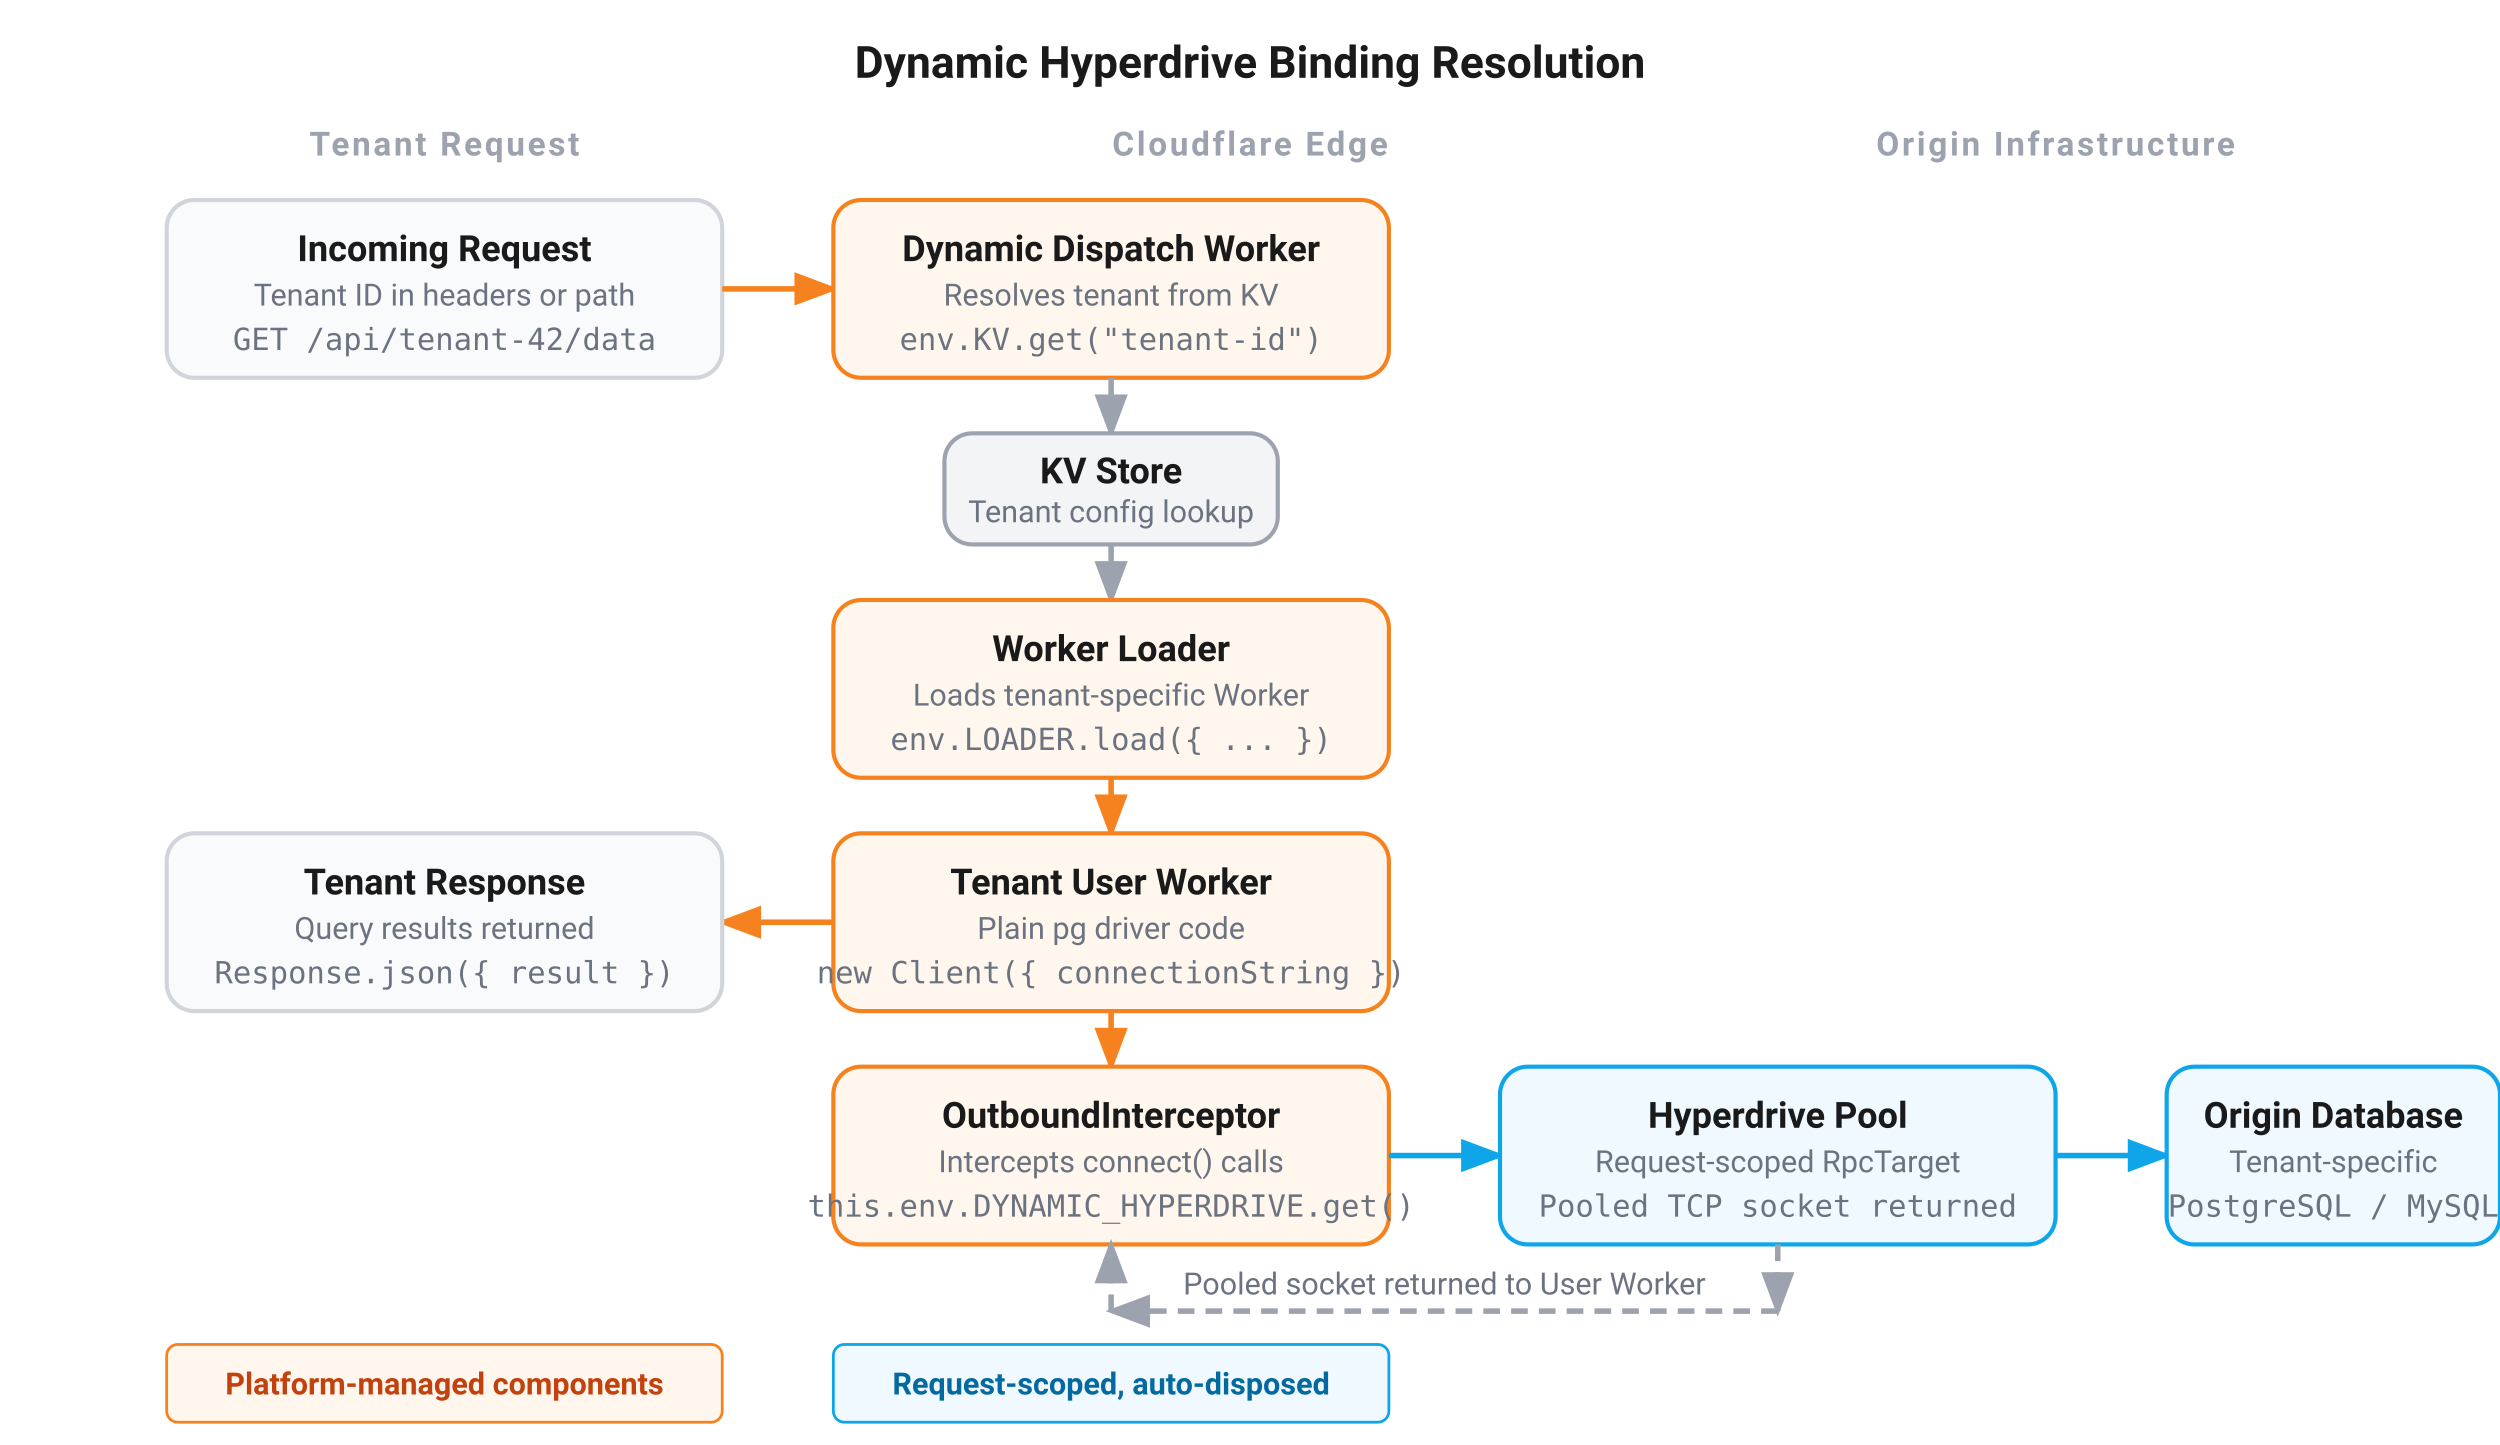
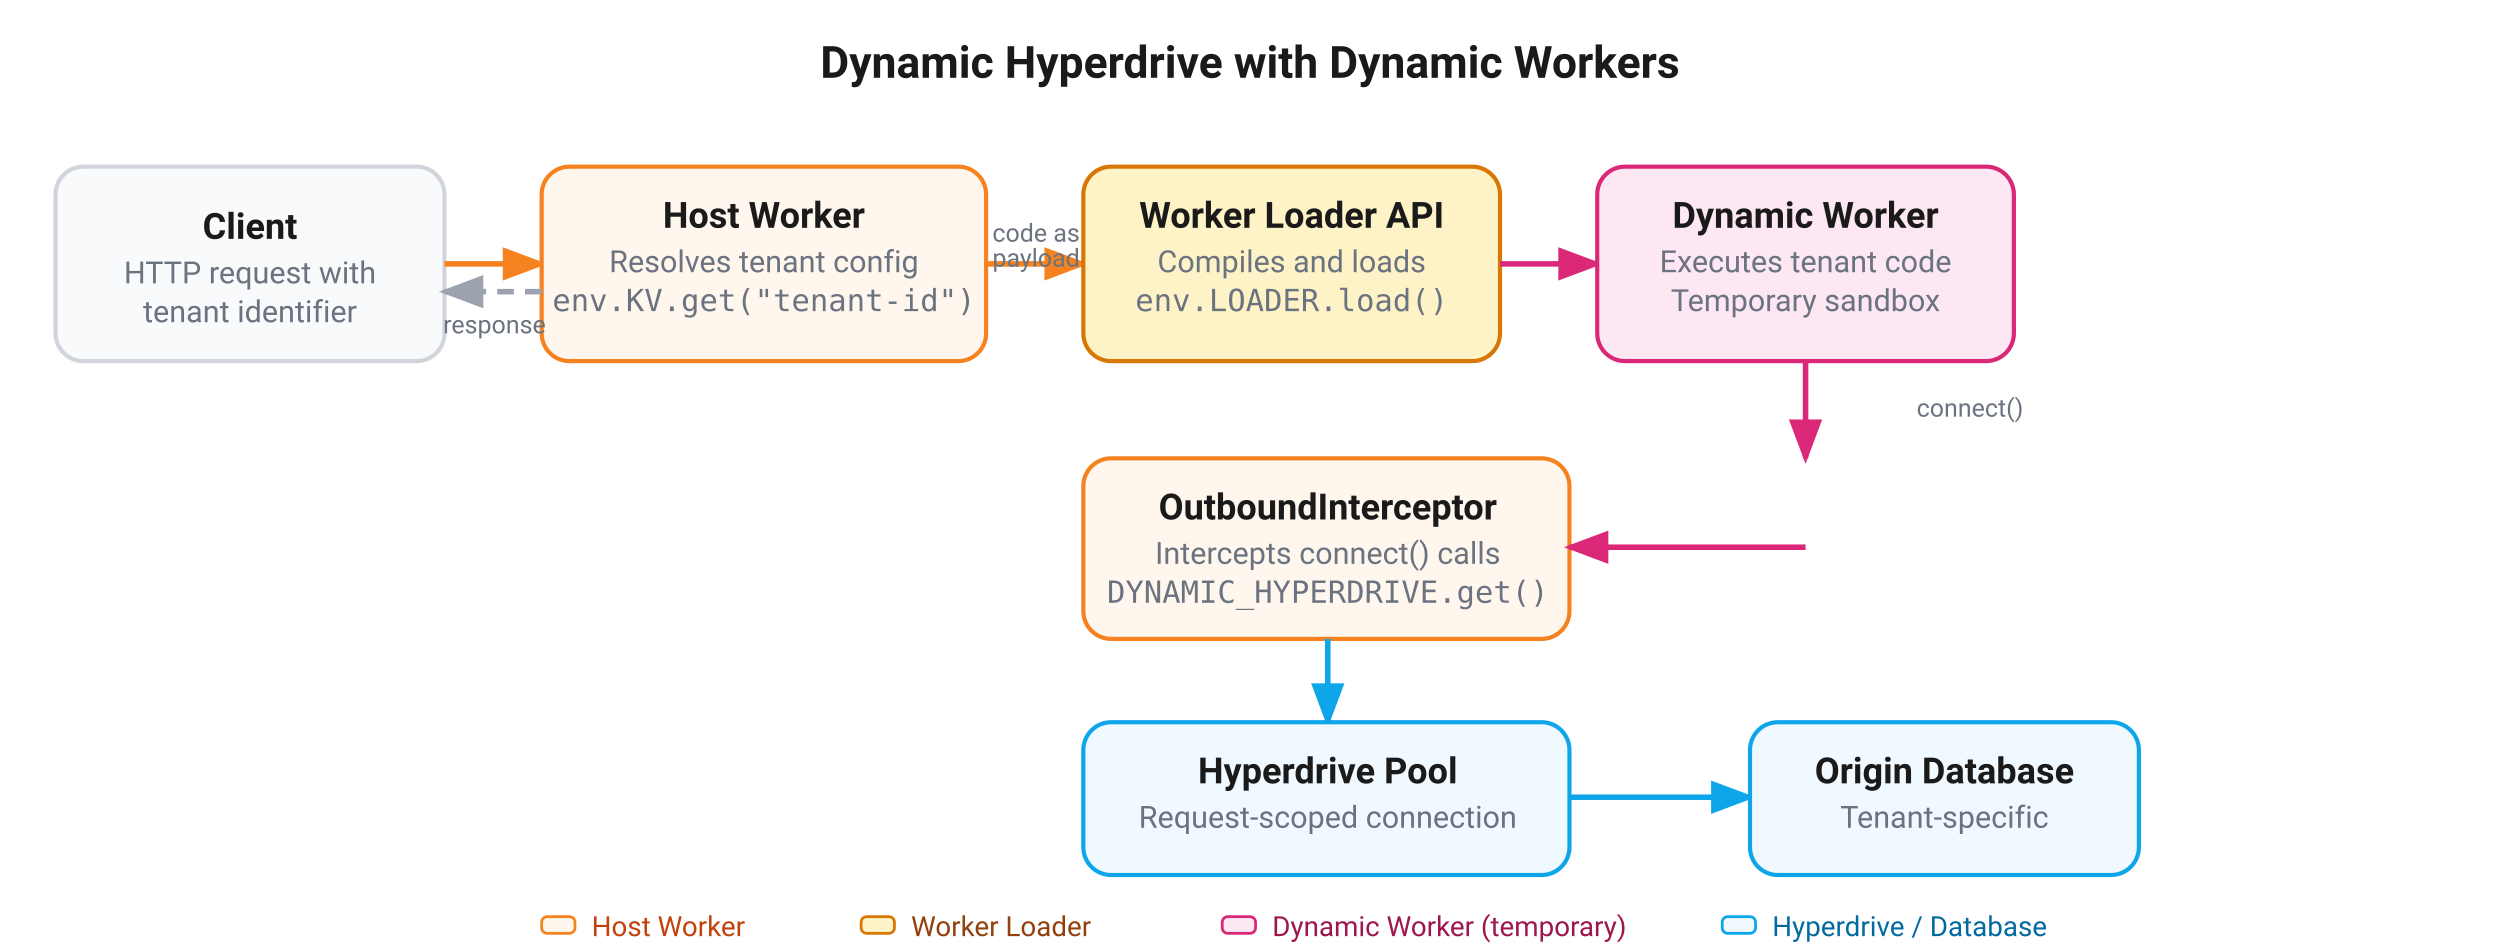
- <svg xmlns="http://www.w3.org/2000/svg" viewBox="0 0 900 520" fill="none">
+ <svg xmlns="http://www.w3.org/2000/svg" viewBox="0 0 900 340" fill="none">
  <style>
    text { font-family: -apple-system, BlinkMacSystemFont, 'Segoe UI', Roboto, sans-serif; }
    .title { font-size: 16px; font-weight: 700; fill: #1a1a1a; }
    .label { font-size: 13px; font-weight: 600; fill: #1a1a1a; }
    .sublabel { font-size: 11px; fill: #6b7280; }
    .code { font-size: 11px; fill: #6b7280; font-family: 'SF Mono', 'Fira Code', monospace; }
    .box { rx: 10; stroke-width: 1.5; }
-     .box-tenant { fill: #f9fafb; stroke: #d1d5db; }
-     .box-platform { fill: #fff7ed; stroke: #f6821f; }
+     .box-client { fill: #f9fafb; stroke: #d1d5db; }
+     .box-host { fill: #fff7ed; stroke: #f6821f; }
+     .box-loader { fill: #fef3c7; stroke: #d97706; }
+     .box-dynamic { fill: #fce7f3; stroke: #db2777; }
    .box-db { fill: #f0f9ff; stroke: #0ea5e9; }
-     .box-kv { fill: #f3f4f6; stroke: #9ca3af; }
    .arrow { stroke: #9ca3af; stroke-width: 2; fill: none; marker-end: url(#arr); }
    .arrow-orange { stroke: #f6821f; stroke-width: 2; fill: none; marker-end: url(#arr-orange); }
    .arrow-blue { stroke: #0ea5e9; stroke-width: 2; fill: none; marker-end: url(#arr-blue); }
+     .arrow-pink { stroke: #db2777; stroke-width: 2; fill: none; marker-end: url(#arr-pink); }
    .dashed { stroke-dasharray: 6,4; }
-     .section-label { font-size: 12px; font-weight: 700; fill: #9ca3af; text-transform: uppercase; letter-spacing: 0.08em; }
  </style>
  <defs>
    <marker id="arr" markerWidth="8" markerHeight="6" refX="7" refY="3" orient="auto">
      <polygon points="0 0, 8 3, 0 6" fill="#9ca3af" />
    </marker>
    <marker id="arr-orange" markerWidth="8" markerHeight="6" refX="7" refY="3" orient="auto">
      <polygon points="0 0, 8 3, 0 6" fill="#f6821f" />
    </marker>
    <marker id="arr-blue" markerWidth="8" markerHeight="6" refX="7" refY="3" orient="auto">
      <polygon points="0 0, 8 3, 0 6" fill="#0ea5e9" />
    </marker>
+     <marker id="arr-pink" markerWidth="8" markerHeight="6" refX="7" refY="3" orient="auto">
+       <polygon points="0 0, 8 3, 0 6" fill="#db2777" />
+     </marker>
+     <marker id="arr-return" markerWidth="8" markerHeight="6" refX="7" refY="3" orient="auto">
+       <polygon points="0 0, 8 3, 0 6" fill="#9ca3af" />
+     </marker>
  </defs>
-   <text x="450" y="28" text-anchor="middle" class="title">Dynamic Hyperdrive Binding Resolution</text>
-   <text x="160" y="56" text-anchor="middle" class="section-label">Tenant Request</text>
-   <text x="450" y="56" text-anchor="middle" class="section-label">Cloudflare Edge</text>
-   <text x="740" y="56" text-anchor="middle" class="section-label">Origin Infrastructure</text>
-   <rect x="60" y="72" width="200" height="64" class="box box-tenant" />
-   <text x="160" y="94" text-anchor="middle" class="label">Incoming Request</text>
-   <text x="160" y="110" text-anchor="middle" class="sublabel">Tenant ID in headers or path</text>
-   <text x="160" y="126" text-anchor="middle" class="code">GET /api/tenant-42/data</text>
-   <line x1="260" y1="104" x2="300" y2="104" class="arrow-orange" />
-   <rect x="300" y="72" width="200" height="64" class="box box-platform" />
-   <text x="400" y="94" text-anchor="middle" class="label">Dynamic Dispatch Worker</text>
-   <text x="400" y="110" text-anchor="middle" class="sublabel">Resolves tenant from KV</text>
-   <text x="400" y="126" text-anchor="middle" class="code">env.KV.get("tenant-id")</text>
-   <line x1="400" y1="136" x2="400" y2="156" class="arrow" />
-   <rect x="340" y="156" width="120" height="40" class="box box-kv" />
-   <text x="400" y="174" text-anchor="middle" class="label">KV Store</text>
-   <text x="400" y="188" text-anchor="middle" class="sublabel">Tenant config lookup</text>
-   <line x1="400" y1="196" x2="400" y2="216" class="arrow" />
-   <rect x="300" y="216" width="200" height="64" class="box box-platform" />
-   <text x="400" y="238" text-anchor="middle" class="label">Worker Loader</text>
-   <text x="400" y="254" text-anchor="middle" class="sublabel">Loads tenant-specific Worker</text>
-   <text x="400" y="270" text-anchor="middle" class="code">env.LOADER.load({ ... })</text>
-   <line x1="400" y1="280" x2="400" y2="300" class="arrow-orange" />
-   <rect x="300" y="300" width="200" height="64" class="box box-platform" />
-   <text x="400" y="322" text-anchor="middle" class="label">Tenant User Worker</text>
-   <text x="400" y="338" text-anchor="middle" class="sublabel">Plain pg driver code</text>
-   <text x="400" y="354" text-anchor="middle" class="code">new Client({ connectionString })</text>
-   <line x1="400" y1="364" x2="400" y2="384" class="arrow-orange" />
-   <rect x="300" y="384" width="200" height="64" class="box box-platform" />
-   <text x="400" y="406" text-anchor="middle" class="label">OutboundInterceptor</text>
-   <text x="400" y="422" text-anchor="middle" class="sublabel">Intercepts connect() calls</text>
-   <text x="400" y="438" text-anchor="middle" class="code">this.env.DYNAMIC_HYPERDRIVE.get()</text>
-   <line x1="500" y1="416" x2="540" y2="416" class="arrow-blue" />
-   <rect x="540" y="384" width="200" height="64" class="box box-db" />
-   <text x="640" y="406" text-anchor="middle" class="label">Hyperdrive Pool</text>
-   <text x="640" y="422" text-anchor="middle" class="sublabel">Request-scoped RpcTarget</text>
-   <text x="640" y="438" text-anchor="middle" class="code">Pooled TCP socket returned</text>
-   <line x1="740" y1="416" x2="780" y2="416" class="arrow-blue" />
-   <rect x="780" y="384" width="120" height="64" class="box box-db" />
-   <text x="840" y="406" text-anchor="middle" class="label">Origin Database</text>
-   <text x="840" y="422" text-anchor="middle" class="sublabel">Tenant-specific</text>
-   <text x="840" y="438" text-anchor="middle" class="code">PostgreSQL / MySQL</text>
-   <line x1="640" y1="448" x2="640" y2="472" class="arrow dashed" />
-   <line x1="640" y1="472" x2="400" y2="472" class="arrow dashed" />
-   <line x1="400" y1="472" x2="400" y2="448" class="arrow dashed" />
-   <text x="520" y="466" text-anchor="middle" class="sublabel">Pooled socket returned to User Worker</text>
- 
-   
-   /* RESPONSE FLOW BACK   */
-   
- 
-   
-   <line x1="300" y1="332" x2="260" y2="332" class="arrow-orange" />
-   <rect x="60" y="300" width="200" height="64" class="box box-tenant" />
-   <text x="160" y="322" text-anchor="middle" class="label">Tenant Response</text>
-   <text x="160" y="338" text-anchor="middle" class="sublabel">Query results returned</text>
-   <text x="160" y="354" text-anchor="middle" class="code">Response.json({ result })</text>
-   <rect x="60" y="484" width="200" height="28" rx="4" fill="#fff7ed" stroke="#f6821f" stroke-width="1" />
-   <text x="160" y="502" text-anchor="middle" class="sublabel" style="fill: #c2410c; font-weight: 600;">Platform-managed components</text>
-   <rect x="300" y="484" width="200" height="28" rx="4" fill="#f0f9ff" stroke="#0ea5e9" stroke-width="1" />
-   <text x="400" y="502" text-anchor="middle" class="sublabel" style="fill: #0369a1; font-weight: 600;">Request-scoped, auto-disposed</text>
+   <text x="450" y="28" text-anchor="middle" class="title">Dynamic Hyperdrive with Dynamic Workers</text>
+   <rect x="20" y="60" width="140" height="70" class="box box-client" />
+   <text x="90" y="86" text-anchor="middle" class="label">Client</text>
+   <text x="90" y="102" text-anchor="middle" class="sublabel">HTTP request with</text>
+   <text x="90" y="116" text-anchor="middle" class="sublabel">tenant identifier</text>
+   <line x1="160" y1="95" x2="195" y2="95" class="arrow-orange" />
+   <rect x="195" y="60" width="160" height="70" class="box box-host" />
+   <text x="275" y="82" text-anchor="middle" class="label">Host Worker</text>
+   <text x="275" y="98" text-anchor="middle" class="sublabel">Resolves tenant config</text>
+   <text x="275" y="112" text-anchor="middle" class="code">env.KV.get("tenant-id")</text>
+   <line x1="355" y1="95" x2="390" y2="95" class="arrow-orange" />
+   <text x="373" y="87" text-anchor="middle" class="sublabel" style="font-size:9px">code as</text>
+   <text x="373" y="96" text-anchor="middle" class="sublabel" style="font-size:9px">payload</text>
+   <rect x="390" y="60" width="150" height="70" class="box box-loader" />
+   <text x="465" y="82" text-anchor="middle" class="label">Worker Loader API</text>
+   <text x="465" y="98" text-anchor="middle" class="sublabel">Compiles and loads</text>
+   <text x="465" y="112" text-anchor="middle" class="code">env.LOADER.load()</text>
+   <line x1="540" y1="95" x2="575" y2="95" class="arrow-pink" />
+   <rect x="575" y="60" width="150" height="70" class="box box-dynamic" />
+   <text x="650" y="82" text-anchor="middle" class="label">Dynamic Worker</text>
+   <text x="650" y="98" text-anchor="middle" class="sublabel">Executes tenant code</text>
+   <text x="650" y="112" text-anchor="middle" class="sublabel">Temporary sandbox</text>
+   <line x1="650" y1="130" x2="650" y2="165" class="arrow-pink" />
+   <text x="690" y="150" class="sublabel" style="font-size:9px">connect()</text>
+   <rect x="390" y="165" width="175" height="65" class="box box-host" />
+   <text x="478" y="187" text-anchor="middle" class="label">OutboundInterceptor</text>
+   <text x="478" y="203" text-anchor="middle" class="sublabel">Intercepts connect() calls</text>
+   <text x="478" y="217" text-anchor="middle" class="code">DYNAMIC_HYPERDRIVE.get()</text>
+   <line x1="650" y1="197" x2="565" y2="197" class="arrow-pink" />
+   <line x1="478" y1="230" x2="478" y2="260" class="arrow-blue" />
+   <rect x="390" y="260" width="175" height="55" class="box box-db" />
+   <text x="478" y="282" text-anchor="middle" class="label">Hyperdrive Pool</text>
+   <text x="478" y="298" text-anchor="middle" class="sublabel">Request-scoped connection</text>
+   <line x1="565" y1="287" x2="630" y2="287" class="arrow-blue" />
+   <rect x="630" y="260" width="140" height="55" class="box box-db" />
+   <text x="700" y="282" text-anchor="middle" class="label">Origin Database</text>
+   <text x="700" y="298" text-anchor="middle" class="sublabel">Tenant-specific</text>
+   <line x1="195" y1="105" x2="160" y2="105" class="arrow dashed" />
+   <text x="178" y="120" text-anchor="middle" class="sublabel" style="font-size:9px">response</text>
+   <rect x="195" y="330" width="12" height="6" rx="2" fill="#fff7ed" stroke="#f6821f" stroke-width="1" />
+   <text x="213" y="337" class="sublabel" style="font-size:10px; fill: #c2410c;">Host Worker</text>
+   <rect x="310" y="330" width="12" height="6" rx="2" fill="#fef3c7" stroke="#d97706" stroke-width="1" />
+   <text x="328" y="337" class="sublabel" style="font-size:10px; fill: #92400e;">Worker Loader</text>
+   <rect x="440" y="330" width="12" height="6" rx="2" fill="#fce7f3" stroke="#db2777" stroke-width="1" />
+   <text x="458" y="337" class="sublabel" style="font-size:10px; fill: #9d174d;">Dynamic Worker (temporary)</text>
+   <rect x="620" y="330" width="12" height="6" rx="2" fill="#f0f9ff" stroke="#0ea5e9" stroke-width="1" />
+   <text x="638" y="337" class="sublabel" style="font-size:10px; fill: #0369a1;">Hyperdrive / Database</text>
</svg>
